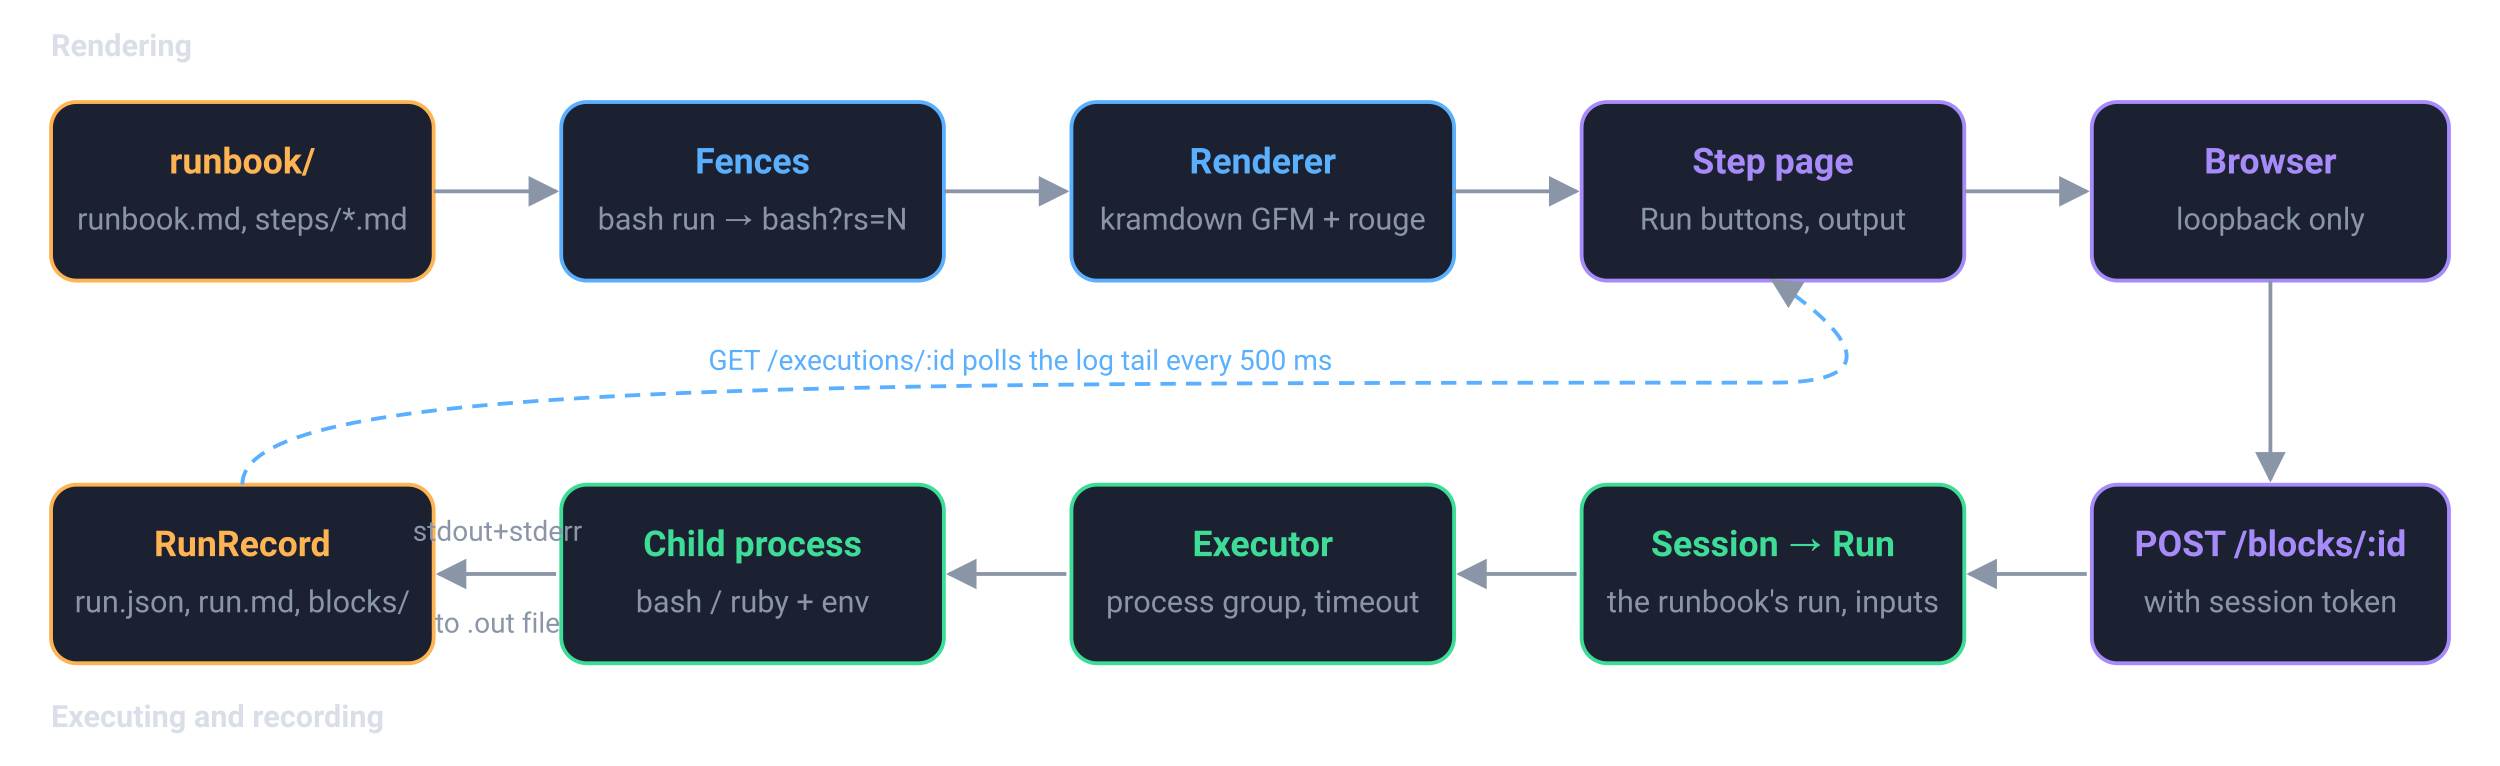
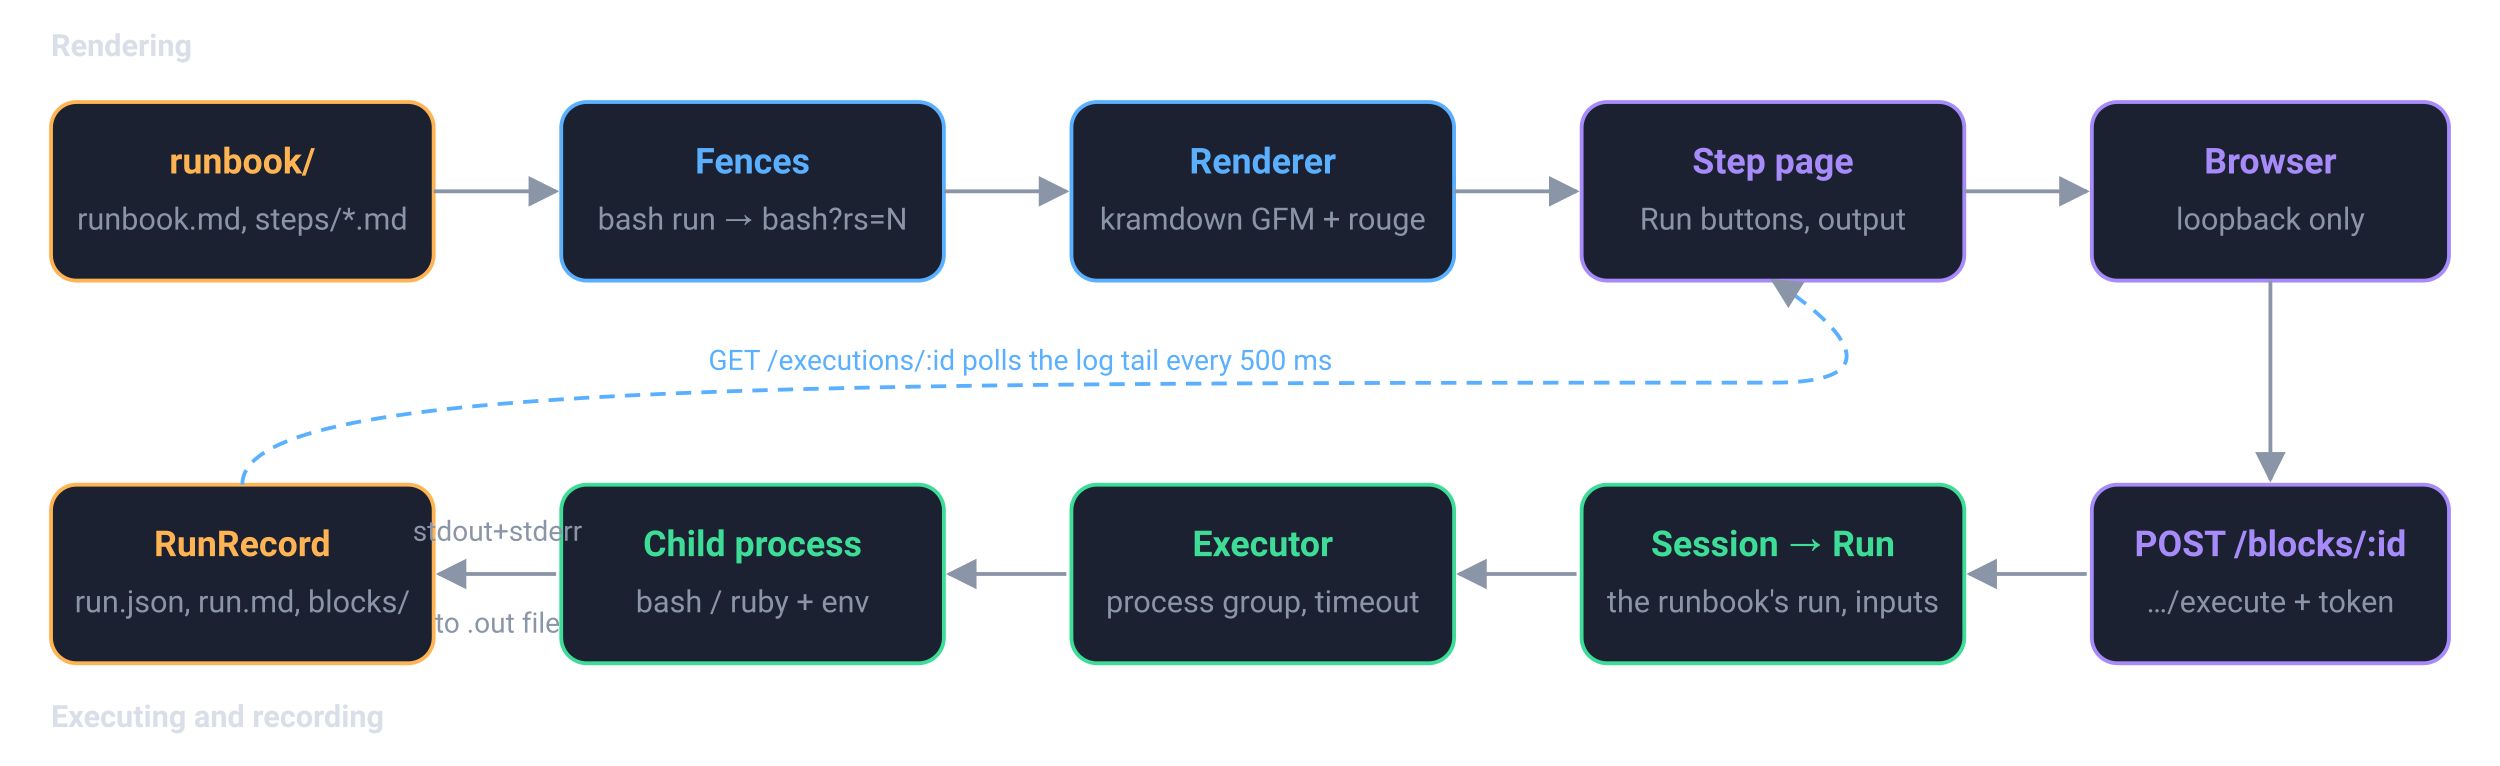
<svg xmlns="http://www.w3.org/2000/svg" viewBox="0 0 980 300" width="980" height="300" font-family="-apple-system, BlinkMacSystemFont, 'Segoe UI', Roboto, Helvetica, Arial, sans-serif" font-size="14">
  <defs>
    <marker id="arrow" viewBox="0 0 10 10" refX="9" refY="5" markerWidth="8" markerHeight="8" orient="auto-start-reverse">
      <path d="M 0 0 L 10 5 L 0 10 z" fill="#8b95a8" />
    </marker>
  </defs>
  <g>
    <rect x="20" y="40" width="150" height="70" rx="10" fill="#1b2130" stroke="#ffb454" stroke-width="1.5" />
    <text x="95" y="68" text-anchor="middle" fill="#ffb454" font-weight="600">runbook/</text>
    <text x="95" y="90" text-anchor="middle" fill="#8b95a8" font-size="12">runbook.md, steps/*.md</text>
    <rect x="220" y="40" width="150" height="70" rx="10" fill="#1b2130" stroke="#5ab0ff" stroke-width="1.5" />
    <text x="295" y="68" text-anchor="middle" fill="#5ab0ff" font-weight="600">Fences</text>
    <text x="295" y="90" text-anchor="middle" fill="#8b95a8" font-size="12">bash run → bash?rs=N</text>
    <rect x="420" y="40" width="150" height="70" rx="10" fill="#1b2130" stroke="#5ab0ff" stroke-width="1.5" />
    <text x="495" y="68" text-anchor="middle" fill="#5ab0ff" font-weight="600">Renderer</text>
    <text x="495" y="90" text-anchor="middle" fill="#8b95a8" font-size="12">kramdown GFM + rouge</text>
    <rect x="620" y="40" width="150" height="70" rx="10" fill="#1b2130" stroke="#a78bfa" stroke-width="1.5" />
    <text x="695" y="68" text-anchor="middle" fill="#a78bfa" font-weight="600">Step page</text>
    <text x="695" y="90" text-anchor="middle" fill="#8b95a8" font-size="12">Run buttons, output</text>
    <rect x="820" y="40" width="140" height="70" rx="10" fill="#1b2130" stroke="#a78bfa" stroke-width="1.5" />
    <text x="890" y="68" text-anchor="middle" fill="#a78bfa" font-weight="600">Browser</text>
    <text x="890" y="90" text-anchor="middle" fill="#8b95a8" font-size="12">loopback only</text>
    <line x1="170" y1="75" x2="218" y2="75" stroke="#8b95a8" stroke-width="1.5" marker-end="url(#arrow)" />
    <line x1="370" y1="75" x2="418" y2="75" stroke="#8b95a8" stroke-width="1.5" marker-end="url(#arrow)" />
    <line x1="570" y1="75" x2="618" y2="75" stroke="#8b95a8" stroke-width="1.5" marker-end="url(#arrow)" />
    <line x1="770" y1="75" x2="818" y2="75" stroke="#8b95a8" stroke-width="1.5" marker-end="url(#arrow)" />
  </g>
  <g>
    <rect x="820" y="190" width="140" height="70" rx="10" fill="#1b2130" stroke="#a78bfa" stroke-width="1.5" />
    <text x="890" y="218" text-anchor="middle" fill="#a78bfa" font-weight="600">POST /blocks/:id</text>
-     <text x="890" y="240" text-anchor="middle" fill="#8b95a8" font-size="12">with session token</text>
+     <text x="890" y="240" text-anchor="middle" fill="#8b95a8" font-size="12">…/execute + token</text>
    <rect x="620" y="190" width="150" height="70" rx="10" fill="#1b2130" stroke="#3ddc97" stroke-width="1.5" />
    <text x="695" y="218" text-anchor="middle" fill="#3ddc97" font-weight="600">Session → Run</text>
    <text x="695" y="240" text-anchor="middle" fill="#8b95a8" font-size="12">the runbook's run, inputs</text>
    <rect x="420" y="190" width="150" height="70" rx="10" fill="#1b2130" stroke="#3ddc97" stroke-width="1.5" />
    <text x="495" y="218" text-anchor="middle" fill="#3ddc97" font-weight="600">Executor</text>
    <text x="495" y="240" text-anchor="middle" fill="#8b95a8" font-size="12">process group, timeout</text>
    <rect x="220" y="190" width="150" height="70" rx="10" fill="#1b2130" stroke="#3ddc97" stroke-width="1.5" />
    <text x="295" y="218" text-anchor="middle" fill="#3ddc97" font-weight="600">Child process</text>
    <text x="295" y="240" text-anchor="middle" fill="#8b95a8" font-size="12">bash / ruby + env</text>
    <rect x="20" y="190" width="150" height="70" rx="10" fill="#1b2130" stroke="#ffb454" stroke-width="1.5" />
    <text x="95" y="218" text-anchor="middle" fill="#ffb454" font-weight="600">RunRecord</text>
    <text x="95" y="240" text-anchor="middle" fill="#8b95a8" font-size="12">run.json, run.md, blocks/</text>
    <line x1="890" y1="110" x2="890" y2="188" stroke="#8b95a8" stroke-width="1.5" marker-end="url(#arrow)" />
    <line x1="818" y1="225" x2="772" y2="225" stroke="#8b95a8" stroke-width="1.5" marker-end="url(#arrow)" />
    <line x1="618" y1="225" x2="572" y2="225" stroke="#8b95a8" stroke-width="1.5" marker-end="url(#arrow)" />
    <line x1="418" y1="225" x2="372" y2="225" stroke="#8b95a8" stroke-width="1.5" marker-end="url(#arrow)" />
    <line x1="218" y1="225" x2="172" y2="225" stroke="#8b95a8" stroke-width="1.5" marker-end="url(#arrow)" />
    <text x="195" y="212" text-anchor="middle" fill="#8b95a8" font-size="11">stdout+stderr</text>
    <text x="195" y="248" text-anchor="middle" fill="#8b95a8" font-size="11">to .out file</text>
  </g>
  <path d="M 95 190 C 95 150, 300 150, 695 150 C 760 150, 695 110, 695 110" fill="none" stroke="#5ab0ff" stroke-width="1.5" stroke-dasharray="6 4" marker-end="url(#arrow)" />
  <text x="400" y="145" text-anchor="middle" fill="#5ab0ff" font-size="11">GET /executions/:id polls the log tail every 500 ms</text>
  <text x="20" y="22" fill="#d9dee8" font-size="12" font-weight="600">Rendering</text>
  <text x="20" y="285" fill="#d9dee8" font-size="12" font-weight="600">Executing and recording</text>
</svg>
